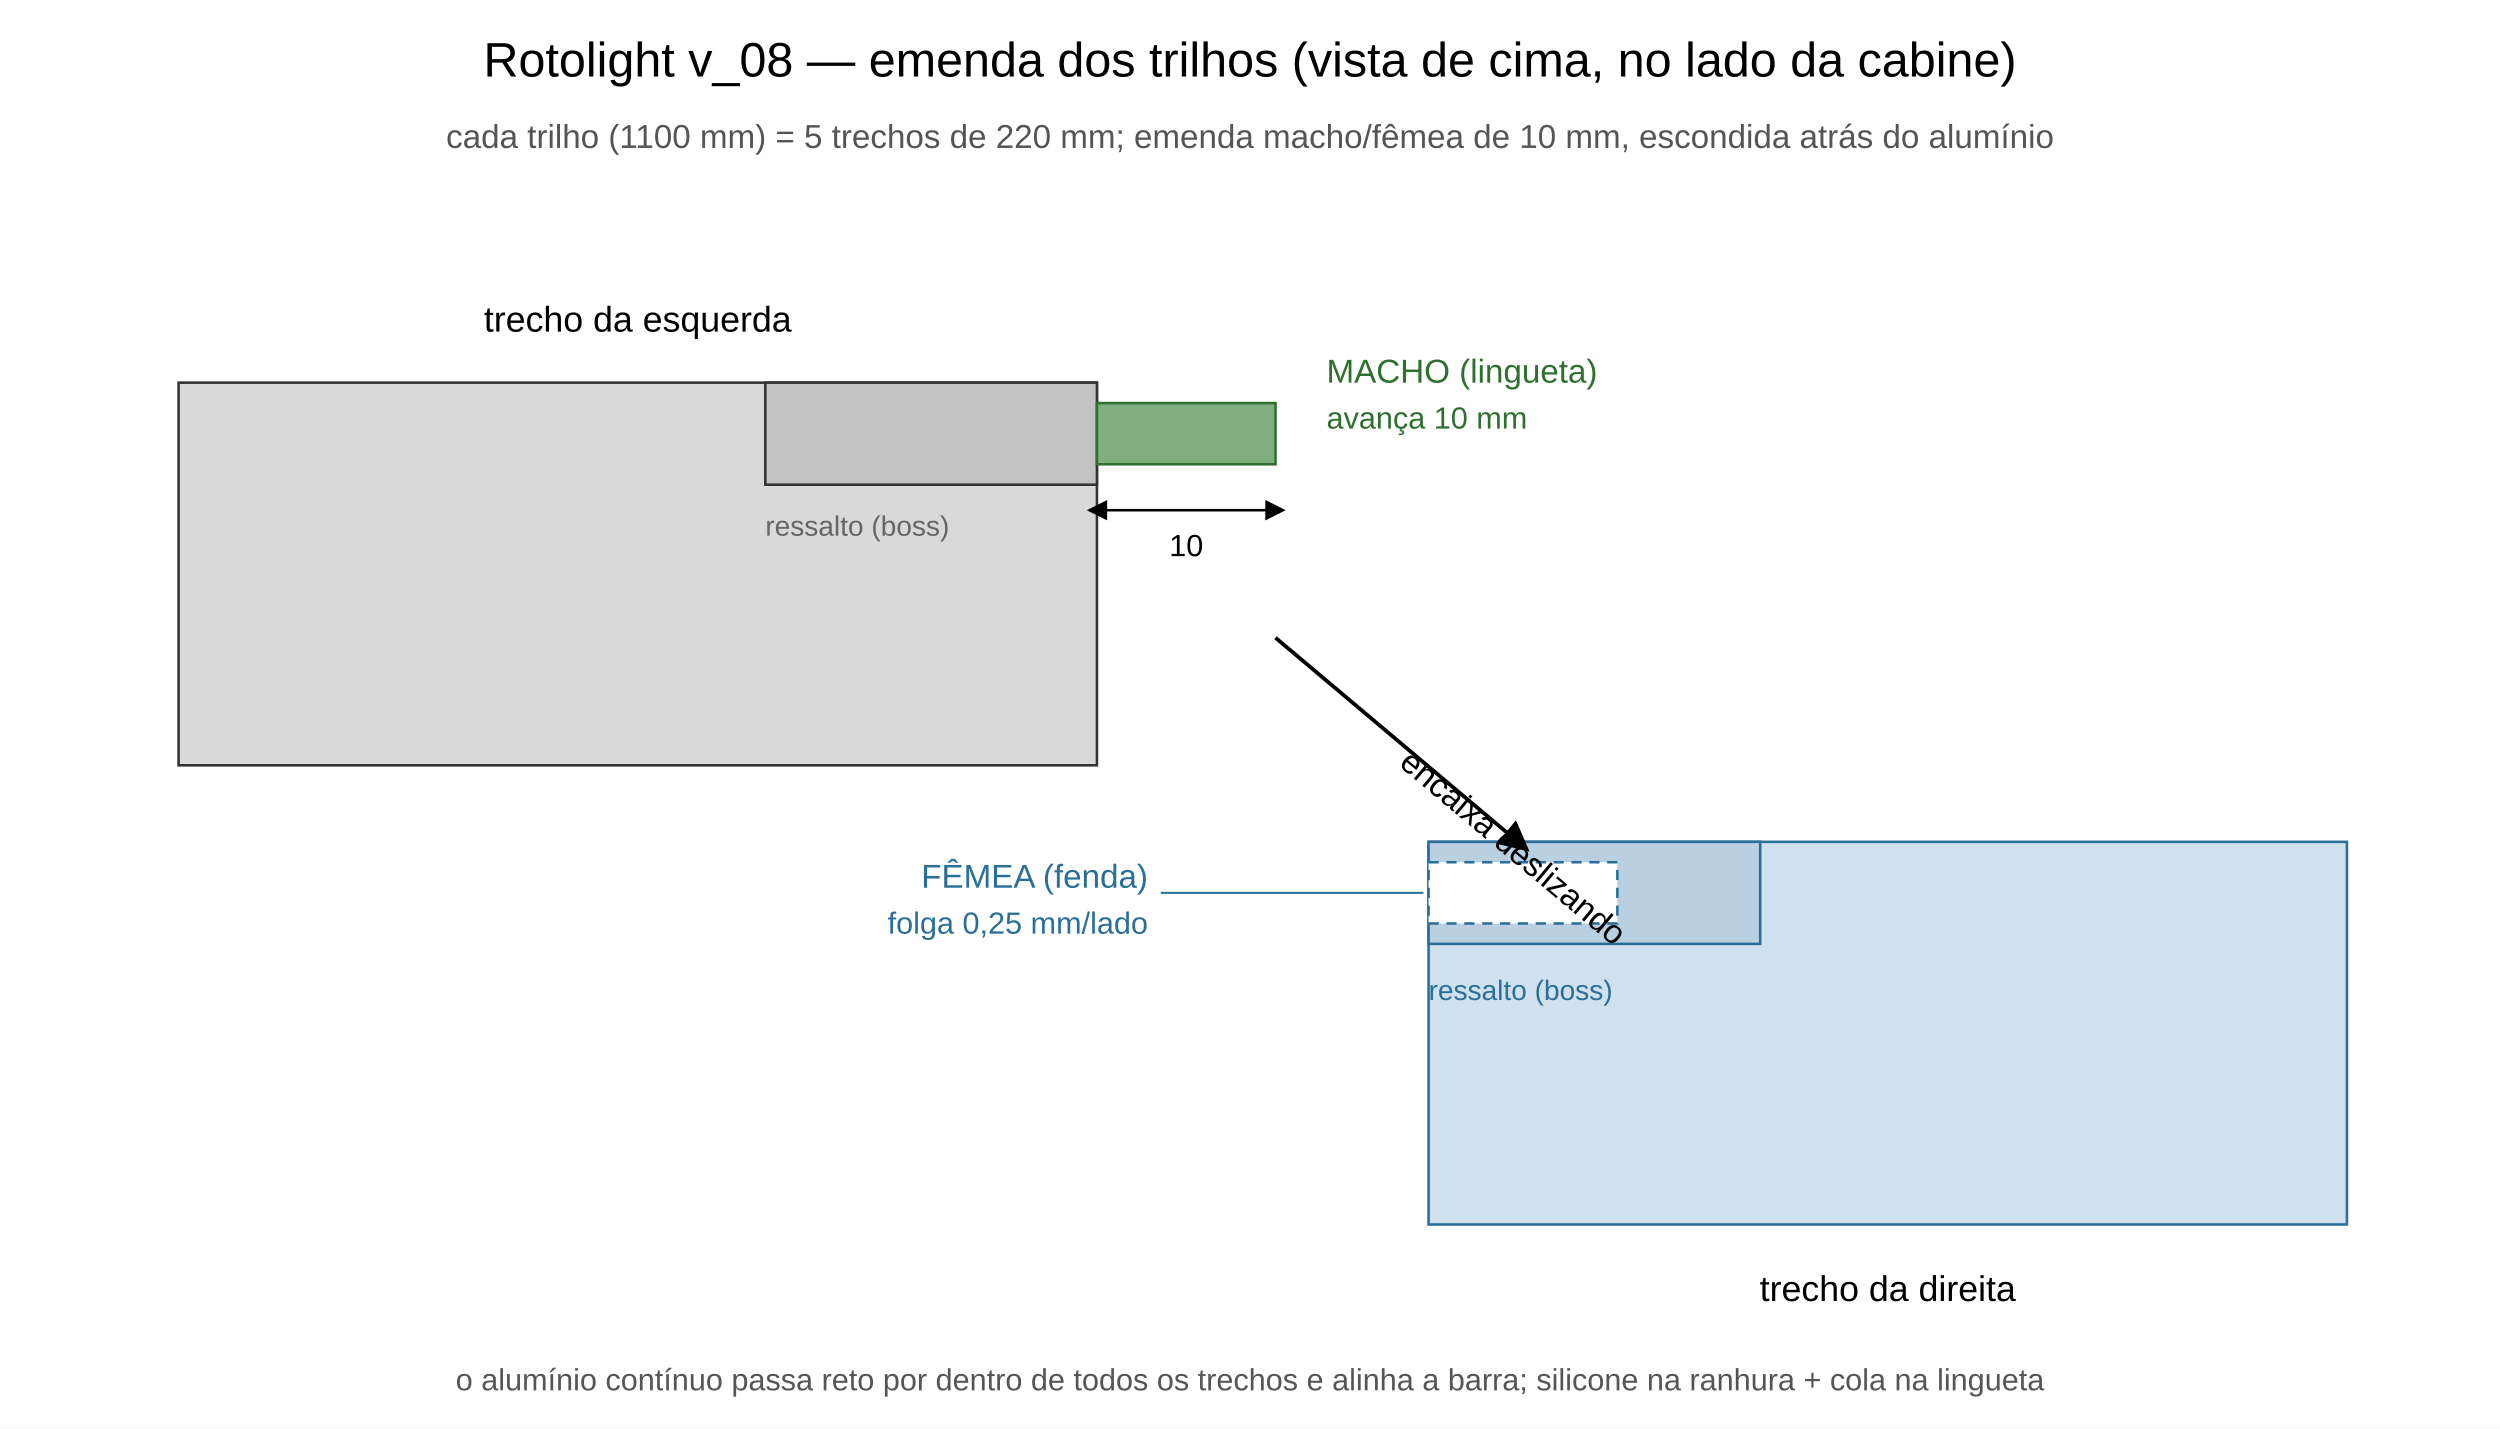
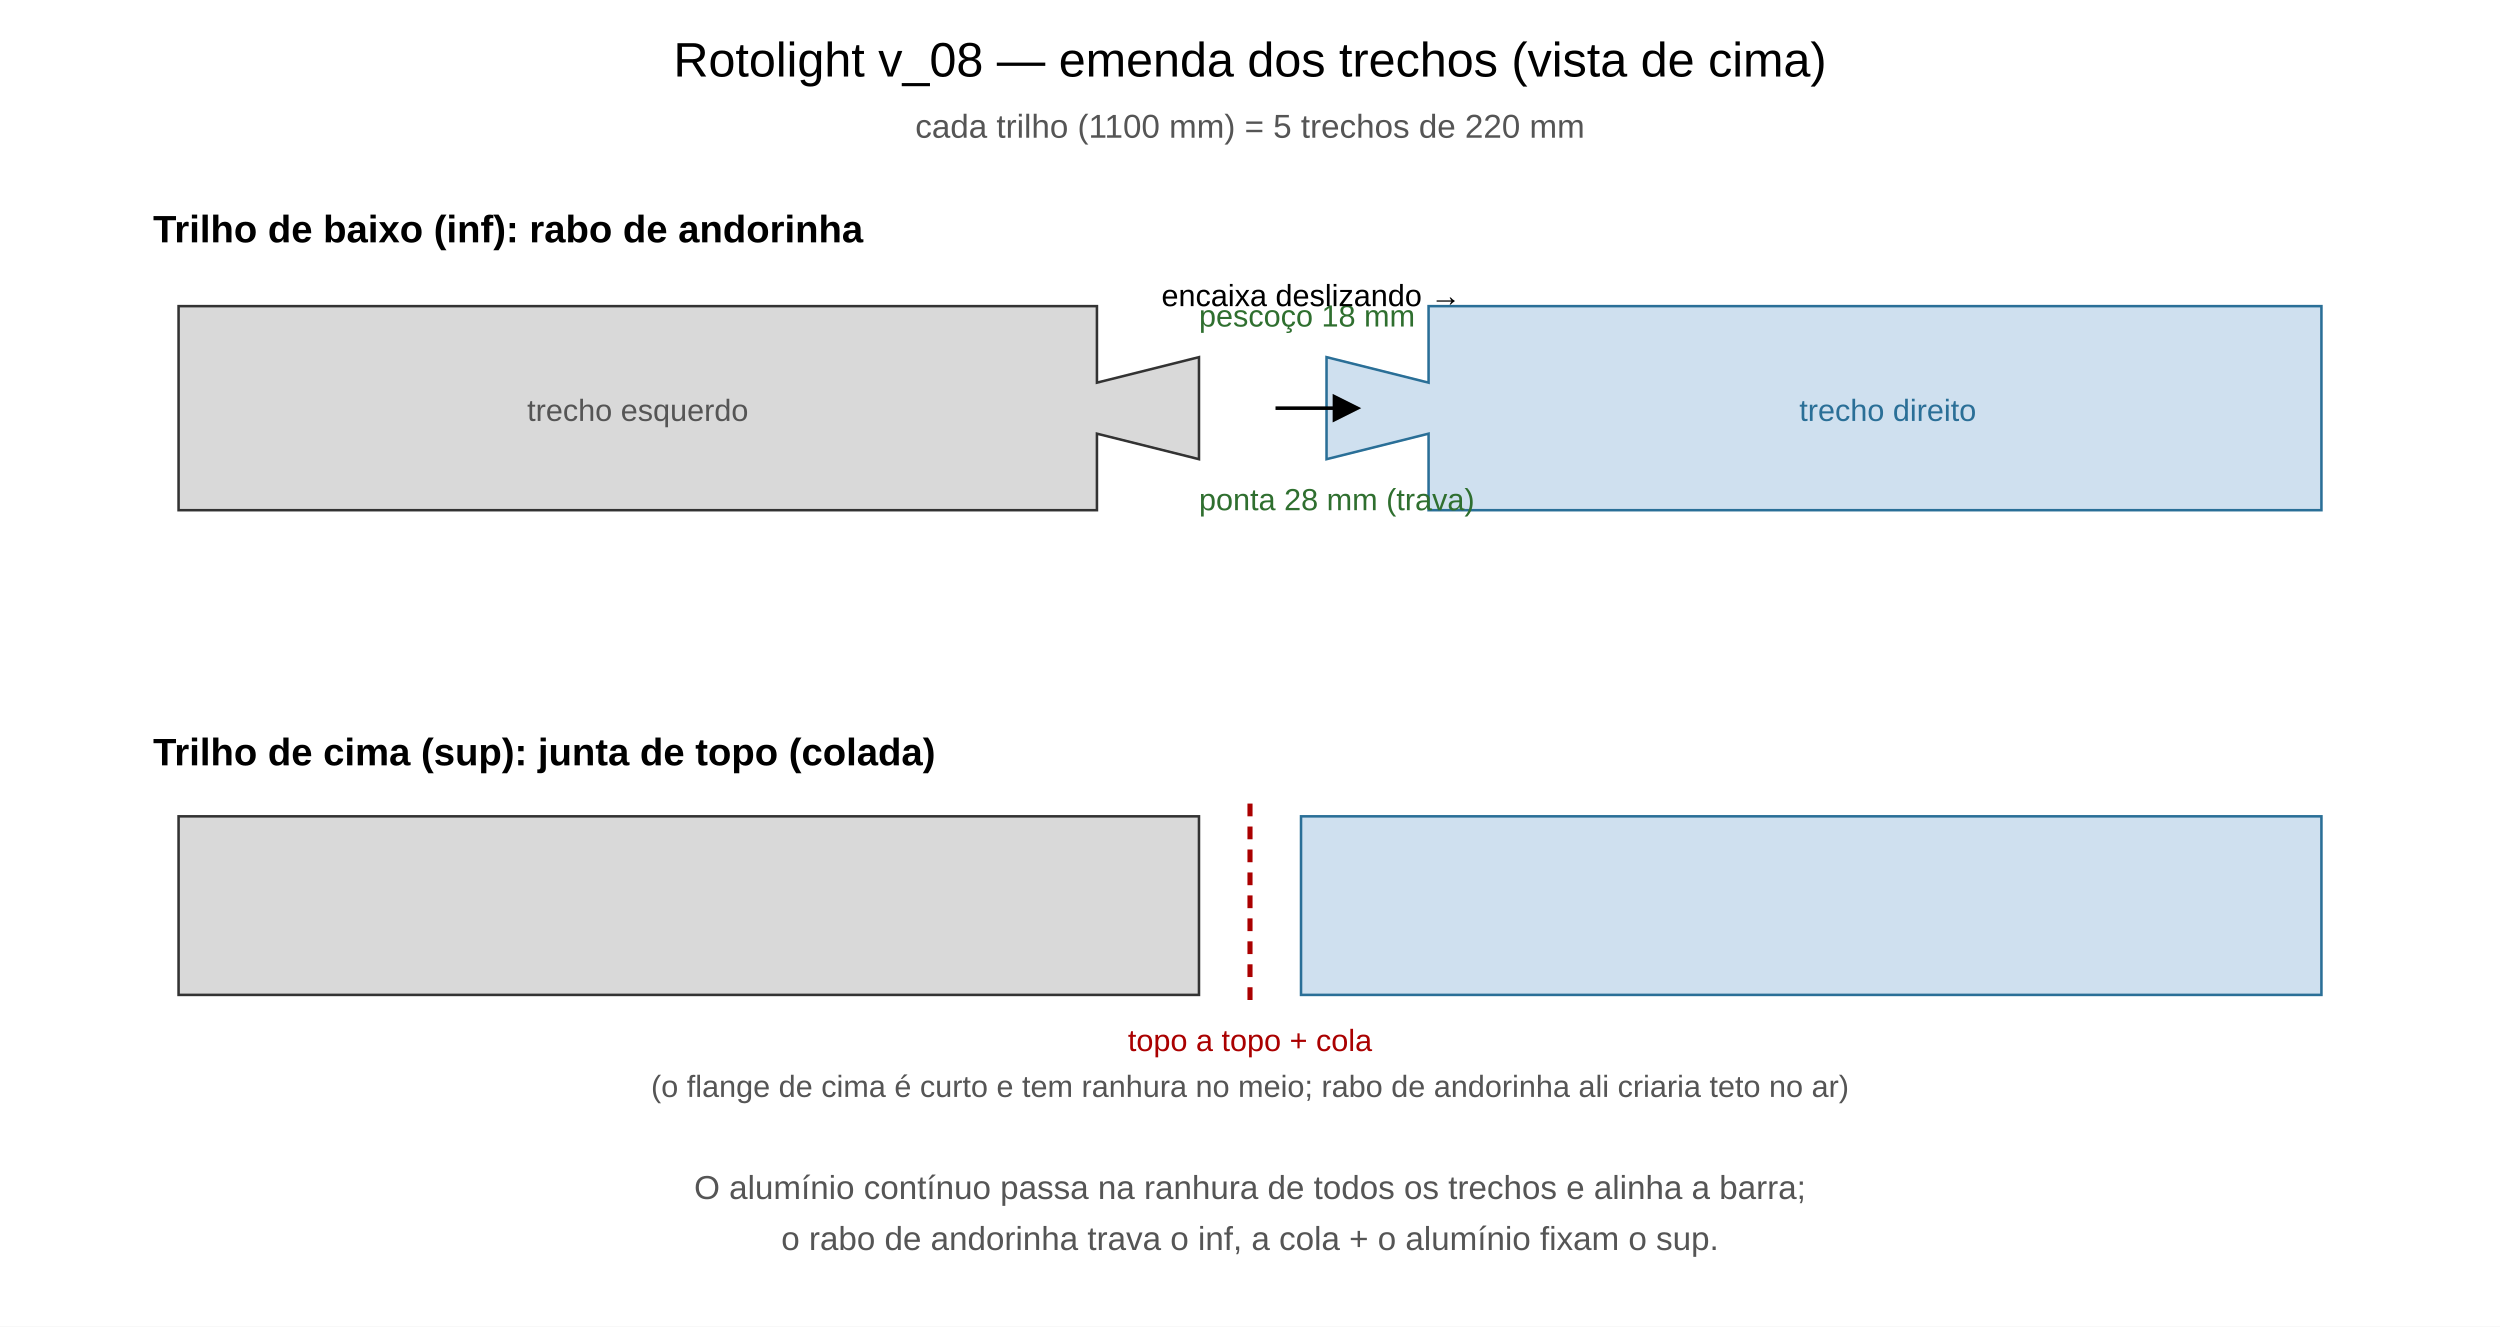
- <svg xmlns="http://www.w3.org/2000/svg" width="980" height="560" viewBox="0 0 980 560" font-family="Arial">
+ <svg xmlns="http://www.w3.org/2000/svg" width="980" height="520" viewBox="0 0 980 520" font-family="Arial">
  <defs>
    <marker id="m" markerWidth="8" markerHeight="8" refX="4" refY="4" orient="auto-start-reverse">
      <path d="M0,0 L8,4 L0,8 z" />
    </marker>
  </defs>
-   <rect width="980" height="560" fill="#fff" />
-   <text x="490" y="30" font-size="19" text-anchor="middle">Rotolight v_08 — emenda dos trilhos (vista de cima, no lado da cabine)</text>
-   <text x="490" y="58" font-size="13" text-anchor="middle" fill="#555">cada trilho (1100 mm) = 5 trechos de 220 mm; emenda macho/fêmea de 10 mm, escondida atrás do alumínio</text>
-   <g>
-     <rect x="70" y="150" width="360" height="150" fill="#d9d9d9" stroke="#333" />
-     <text x="250" y="130" font-size="14" text-anchor="middle">trecho da esquerda</text>
-     <rect x="300" y="150" width="130" height="40" fill="#c2c2c2" stroke="#333" />
-     <text x="300" y="210" font-size="11" fill="#666">ressalto (boss)</text>
-     <rect x="430" y="158" width="70" height="24" fill="#7fae7f" stroke="#2f6f2f" />
-     <text x="520" y="150" font-size="13" fill="#2f6f2f">MACHO (lingueta)</text>
-     <text x="520" y="168" font-size="12" fill="#2f6f2f">avança 10 mm</text>
-   </g>
-   <g>
-     <rect x="560" y="330" width="360" height="150" fill="#cfe0ef" stroke="#2a6f97" />
-     <text x="740" y="510" font-size="14" text-anchor="middle">trecho da direita</text>
-     <rect x="560" y="330" width="130" height="40" fill="#b9cfe2" stroke="#2a6f97" />
-     <rect x="560" y="338" width="74" height="24" fill="#fff" stroke="#2a6f97" stroke-dasharray="4 3" />
-     <text x="560" y="392" font-size="11" fill="#2a6f97">ressalto (boss)</text>
-     <text x="450" y="348" font-size="13" fill="#2a6f97" text-anchor="end">FÊMEA (fenda)</text>
-     <text x="450" y="366" font-size="12" fill="#2a6f97" text-anchor="end">folga 0,25 mm/lado</text>
-     <line x1="455" y1="350" x2="558" y2="350" stroke="#2a6f97" stroke-width="0.8" />
-   </g>
-   <line x1="500" y1="250" x2="595" y2="330" stroke="#000" stroke-width="1.5" marker-end="url(#m)" />
-   <text x="548" y="300" font-size="13" transform="rotate(40 548 300)">encaixa deslizando</text>
-   <line x1="430" y1="200" x2="500" y2="200" stroke="#000" marker-start="url(#m)" marker-end="url(#m)" />
-   <text x="465" y="218" font-size="12" text-anchor="middle">10</text>
-   <text x="490" y="545" font-size="12" text-anchor="middle" fill="#555">o alumínio contínuo passa reto por dentro de todos os trechos e alinha a barra; silicone na ranhura + cola na lingueta</text>
+   <rect width="980" height="520" fill="#fff" />
+   <text x="490" y="30" font-size="19" text-anchor="middle">Rotolight v_08 — emenda dos trechos (vista de cima)</text>
+   <text x="490" y="54" font-size="13" text-anchor="middle" fill="#555">cada trilho (1100 mm) = 5 trechos de 220 mm</text>
+   <text x="60" y="95" font-size="15" font-weight="bold">Trilho de baixo (inf): rabo de andorinha</text>
+   <path d="M70,120 H430 L430,150 L470,140 L470,180 L430,170 L430,200 H70 Z" fill="#d9d9d9" stroke="#333" />
+   <text x="250" y="165" font-size="12" text-anchor="middle" fill="#555">trecho esquerdo</text>
+   <path d="M560,120 H910 V200 H560 L560,170 L520,180 L520,140 L560,150 Z" fill="#cfe0ef" stroke="#2a6f97" />
+   <text x="740" y="165" font-size="12" text-anchor="middle" fill="#2a6f97">trecho direito</text>
+   <text x="470" y="128" font-size="12" fill="#2f6f2f">pescoço 18 mm</text>
+   <text x="470" y="200" font-size="12" fill="#2f6f2f">ponta 28 mm (trava)</text>
+   <line x1="500" y1="160" x2="528" y2="160" stroke="#000" stroke-width="1.4" marker-end="url(#m)" />
+   <text x="514" y="120" font-size="12" text-anchor="middle">encaixa deslizando →</text>
+   <text x="60" y="300" font-size="15" font-weight="bold">Trilho de cima (sup): junta de topo (colada)</text>
+   <rect x="70" y="320" width="400" height="70" fill="#d9d9d9" stroke="#333" />
+   <rect x="510" y="320" width="400" height="70" fill="#cfe0ef" stroke="#2a6f97" />
+   <line x1="490" y1="315" x2="490" y2="395" stroke="#a00" stroke-width="2" stroke-dasharray="5 4" />
+   <text x="490" y="412" font-size="12" text-anchor="middle" fill="#a00">topo a topo + cola</text>
+   <text x="490" y="430" font-size="12" text-anchor="middle" fill="#555">(o flange de cima é curto e tem ranhura no meio; rabo de andorinha ali criaria teto no ar)</text>
+   <text x="490" y="470" font-size="13" text-anchor="middle" fill="#555">O alumínio contínuo passa na ranhura de todos os trechos e alinha a barra;</text>
+   <text x="490" y="490" font-size="13" text-anchor="middle" fill="#555">o rabo de andorinha trava o inf, a cola + o alumínio fixam o sup.</text>
</svg>
